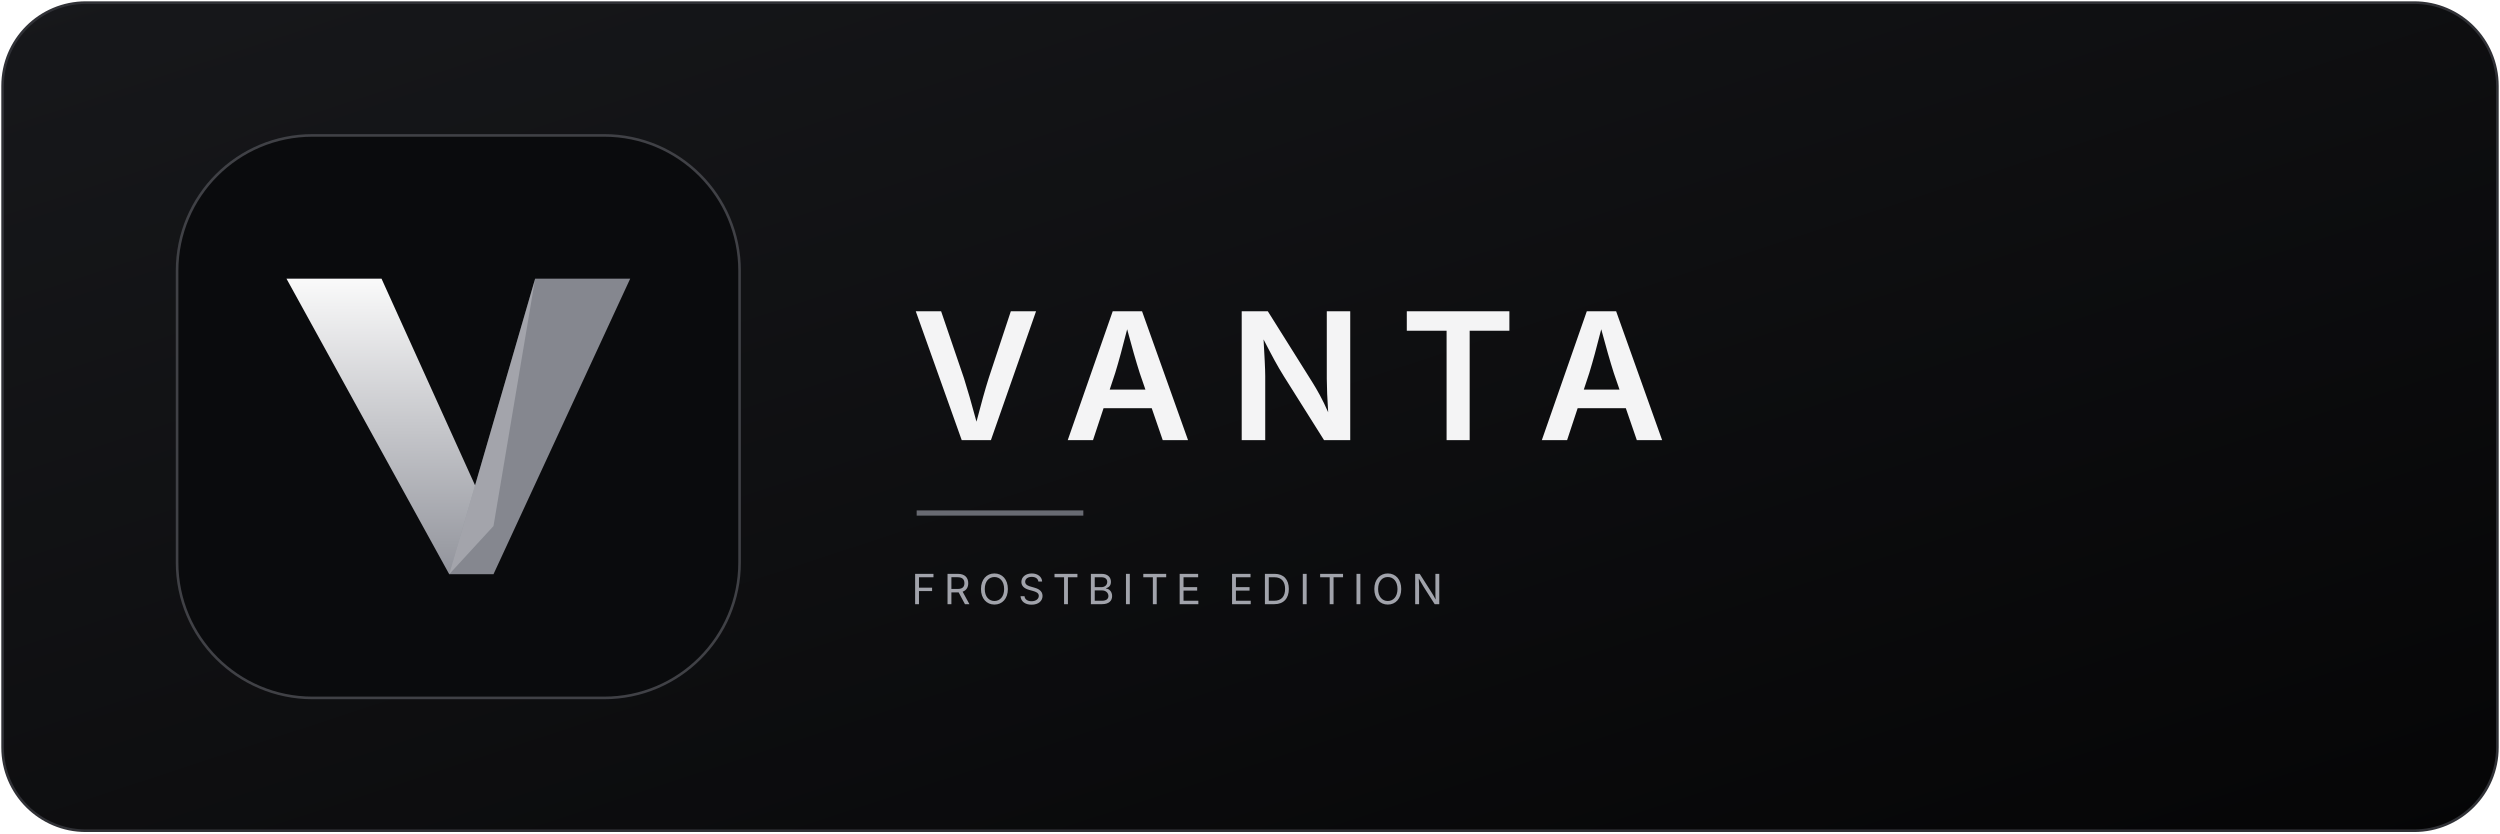
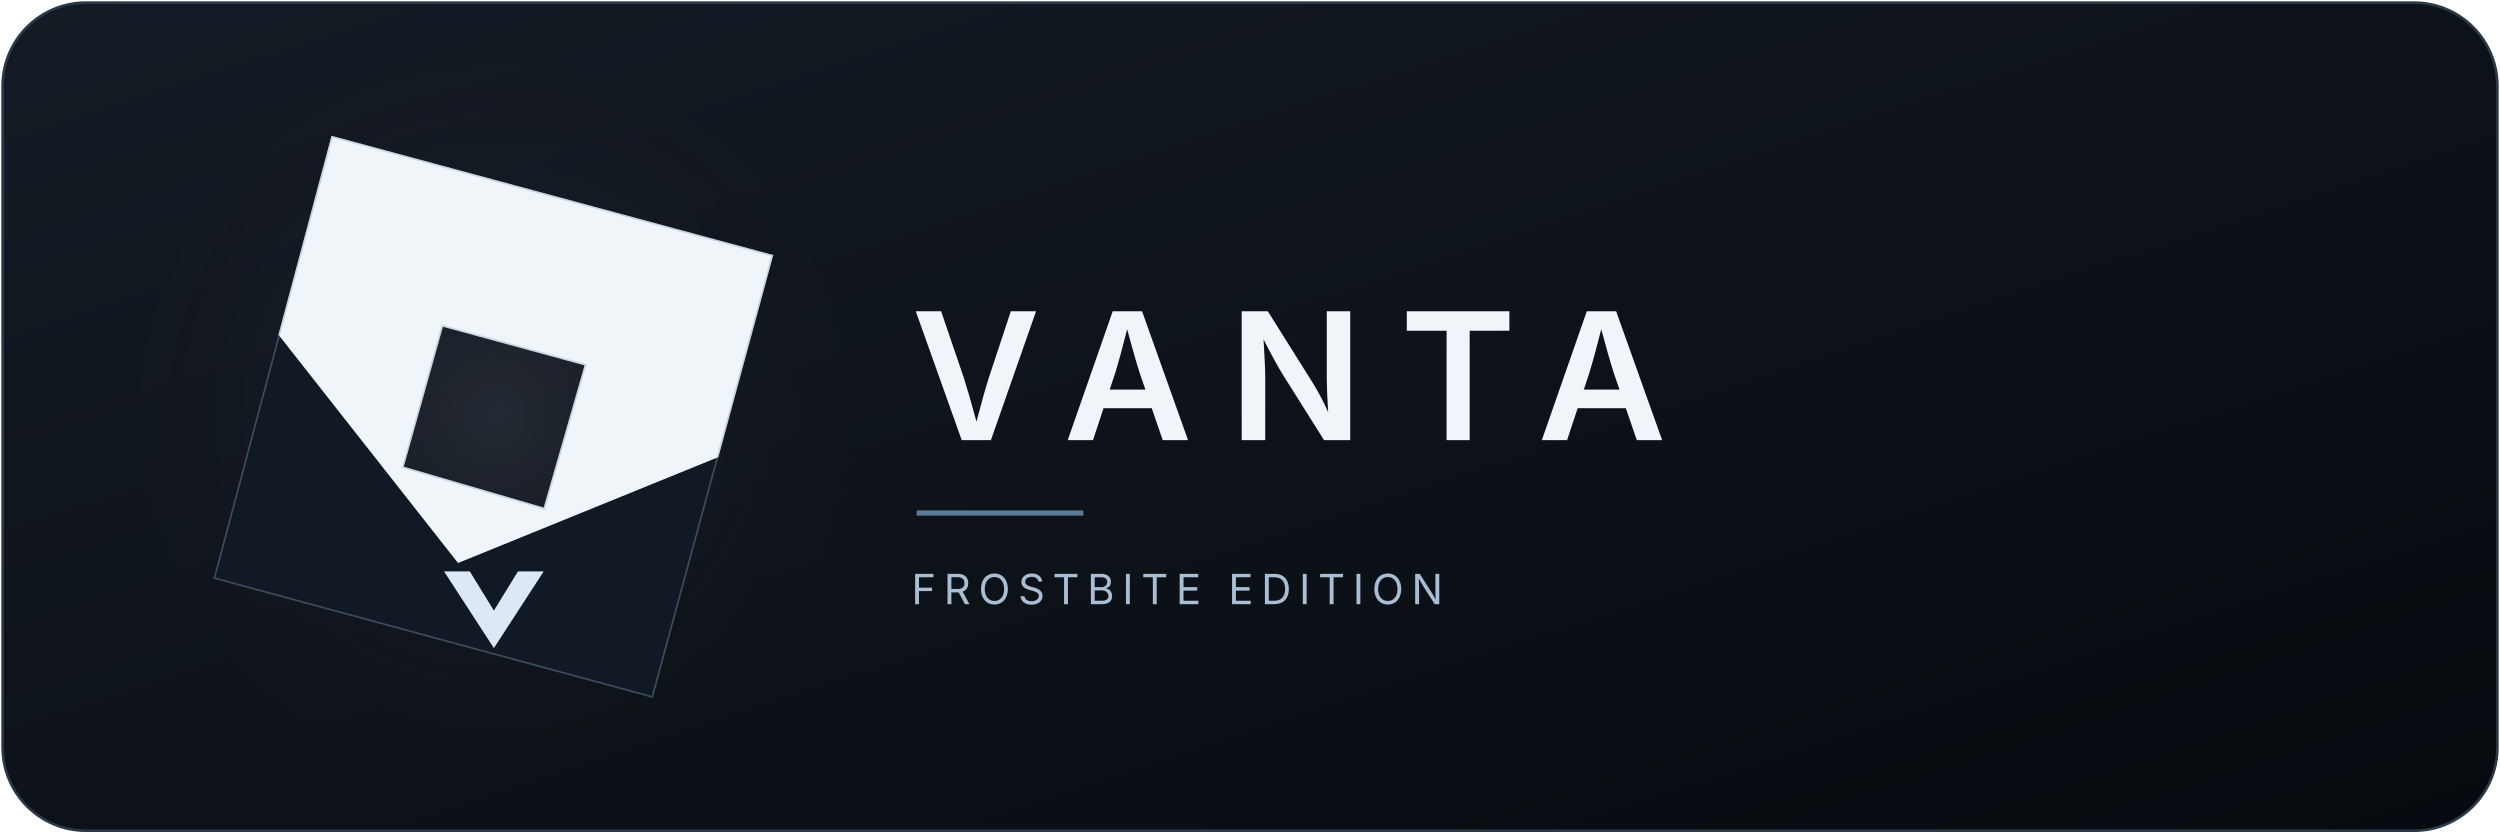
<svg xmlns="http://www.w3.org/2000/svg" width="960" height="320" viewBox="0 0 960 320" role="img" aria-labelledby="title desc">
  <defs>
    <linearGradient id="background" x1="0" y1="0" x2="1" y2="1">
-       <stop stop-color="#17181b" />
-       <stop offset="1" stop-color="#050506" />
+       <stop stop-color="#141b24" />
+       <stop offset="1" stop-color="#070a0f" />
    </linearGradient>
-     <linearGradient id="silver" x1="0" y1="0" x2="0" y2="1">
-       <stop stop-color="#fafafa" />
-       <stop offset="1" stop-color="#92949c" />
-     </linearGradient>
+     <radialGradient id="markGlow" cx="190" cy="160" r="160" gradientUnits="userSpaceOnUse">
+       <stop offset="0%" stop-color="#cfe4f8" stop-opacity="0.10" />
+       <stop offset="100%" stop-color="#000000" stop-opacity="0" />
+     </radialGradient>
+     <clipPath id="vanta-frame">
+       <path clip-rule="evenodd" d="M110 5 L504.5 111.5 L397 507 L4.5 400.5 Z M209.5 175.5 L174.5 300.5 L299.5 337 L336 210 Z" />
+     </clipPath>
  </defs>
-   <rect x="1" y="1" width="958" height="318" rx="32" fill="url(#background)" stroke="#303136" />
-   <g transform="translate(48 32) scale(.5)">
-     <rect x="40" y="40" width="432" height="432" rx="104" fill="#0a0b0d" stroke="#404146" stroke-width="2" />
-     <path d="M124 150h73l86 190-34 37z" fill="url(#silver)" />
-     <path d="M315 150h73L283 377h-34z" fill="#85878f" />
-     <path d="m315 150-66 227 34-37z" fill="#e2e3e7" opacity=".32" />
+   <rect x="1" y="1" width="958" height="318" rx="32" fill="url(#background)" stroke="#2b3a4a" />
+   <rect x="1" y="1" width="958" height="318" rx="32" fill="url(#markGlow)" />
+   <g transform="translate(80 50) scale(.43)">
+     <g clip-path="url(#vanta-frame)">
+       <path d="M-20 -20 L532 -20 L532 264 L456.5 293 L223 388 L62.5 184 L-10 92 Z" fill="#f0f5fa" />
+       <path d="M-10 90.4 L62.5 182.5 L223 386.5 L456.5 291.5 L530 261.6 L532 532 L-20 532 Z" fill="#101924" />
+       <path d="M210.5 394 L233.5 394 L255 429 L276.5 394 L299.5 394 L255 462.5 Z" fill="#dce8f5" />
+       <path fill="none" stroke="#85a2be" stroke-opacity="0.38" stroke-width="3" d="M110 5 L504.5 111.5 L397 507 L4.5 400.5 Z M209.5 175.5 L174.5 300.5 L299.5 337 L336 210 Z" />
+     </g>
  </g>
-   <text x="350" y="169" fill="#f4f4f5" font-family="Inter, DejaVu Sans, sans-serif" font-size="68" font-weight="600" letter-spacing="14">VANTA</text>
-   <path d="M352 197h64" stroke="#686a72" stroke-width="2" />
-   <text x="350" y="232" fill="#a1a3ab" font-family="Inter, DejaVu Sans, sans-serif" font-size="16" letter-spacing="3">FROSTBITE EDITION</text>
+   <text x="350" y="169" fill="#f0f5fa" font-family="Inter, Adwaita Sans, DejaVu Sans, sans-serif" font-size="68" font-weight="600" letter-spacing="14">VANTA</text>
+   <path d="M352 197h64" stroke="#5b7a98" stroke-width="2" />
+   <text x="350" y="232" fill="#a8bed4" font-family="Inter, Adwaita Sans, DejaVu Sans, sans-serif" font-size="16" letter-spacing="3">FROSTBITE EDITION</text>
</svg>
